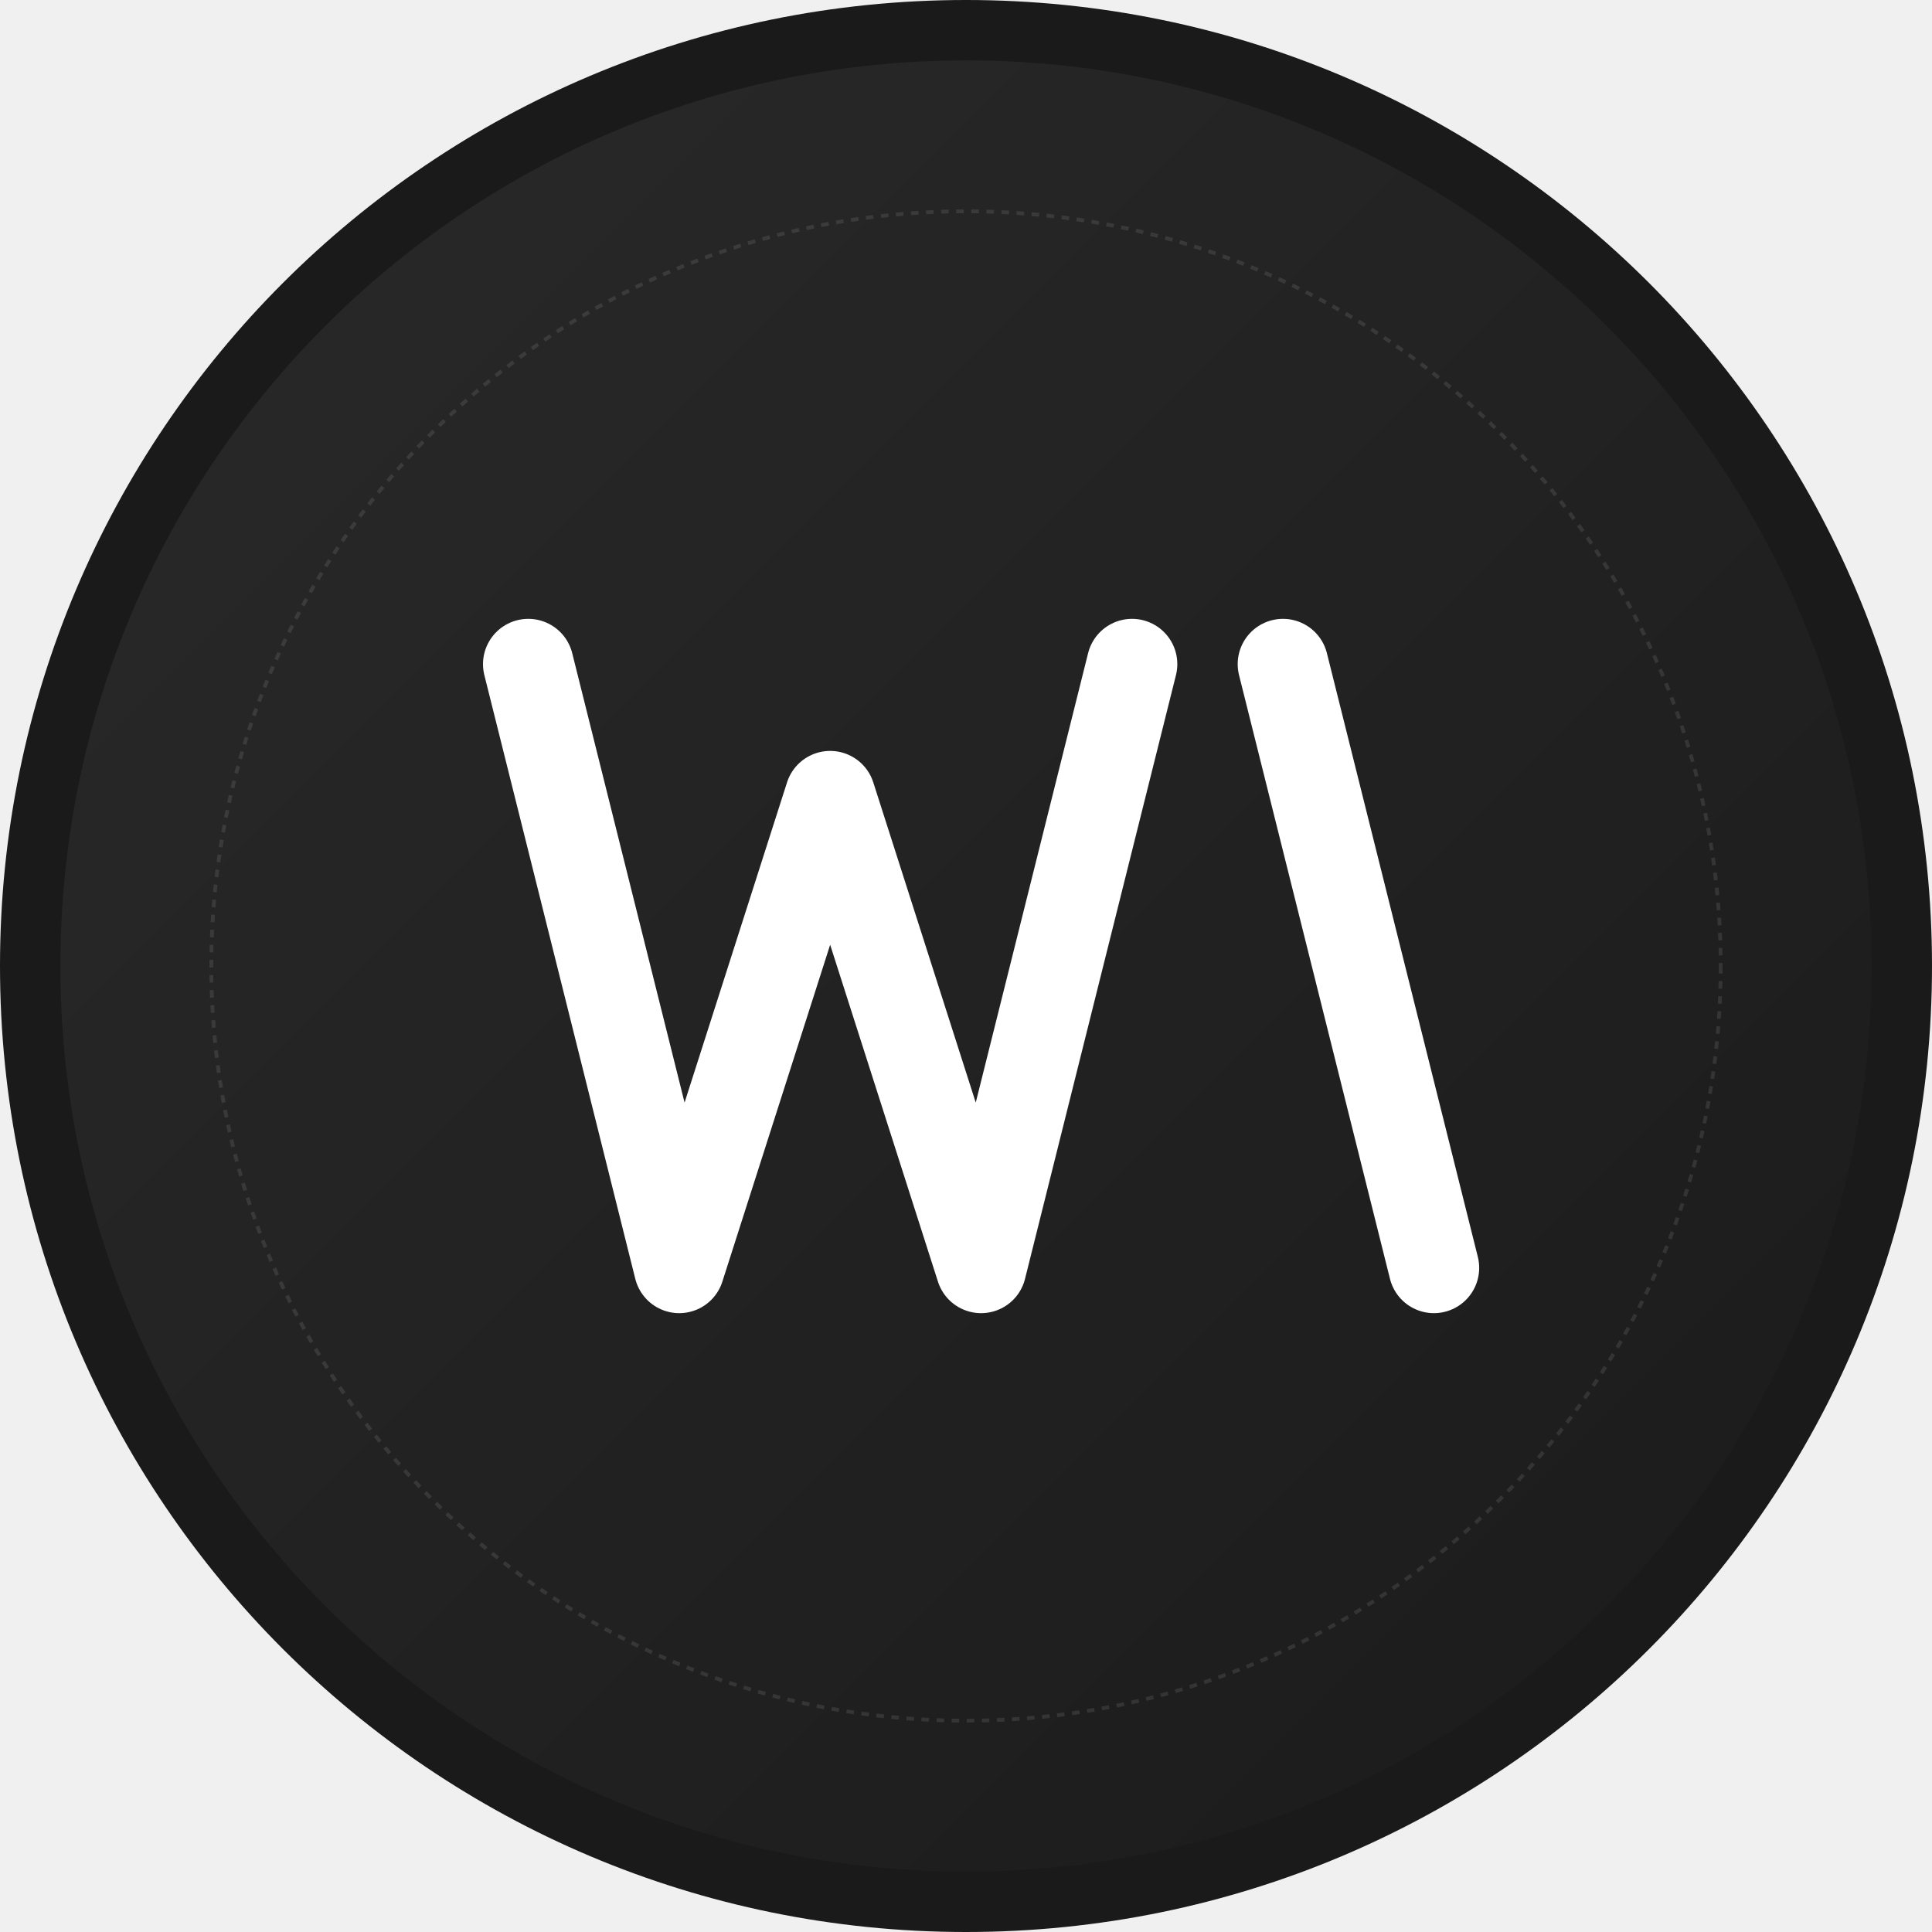
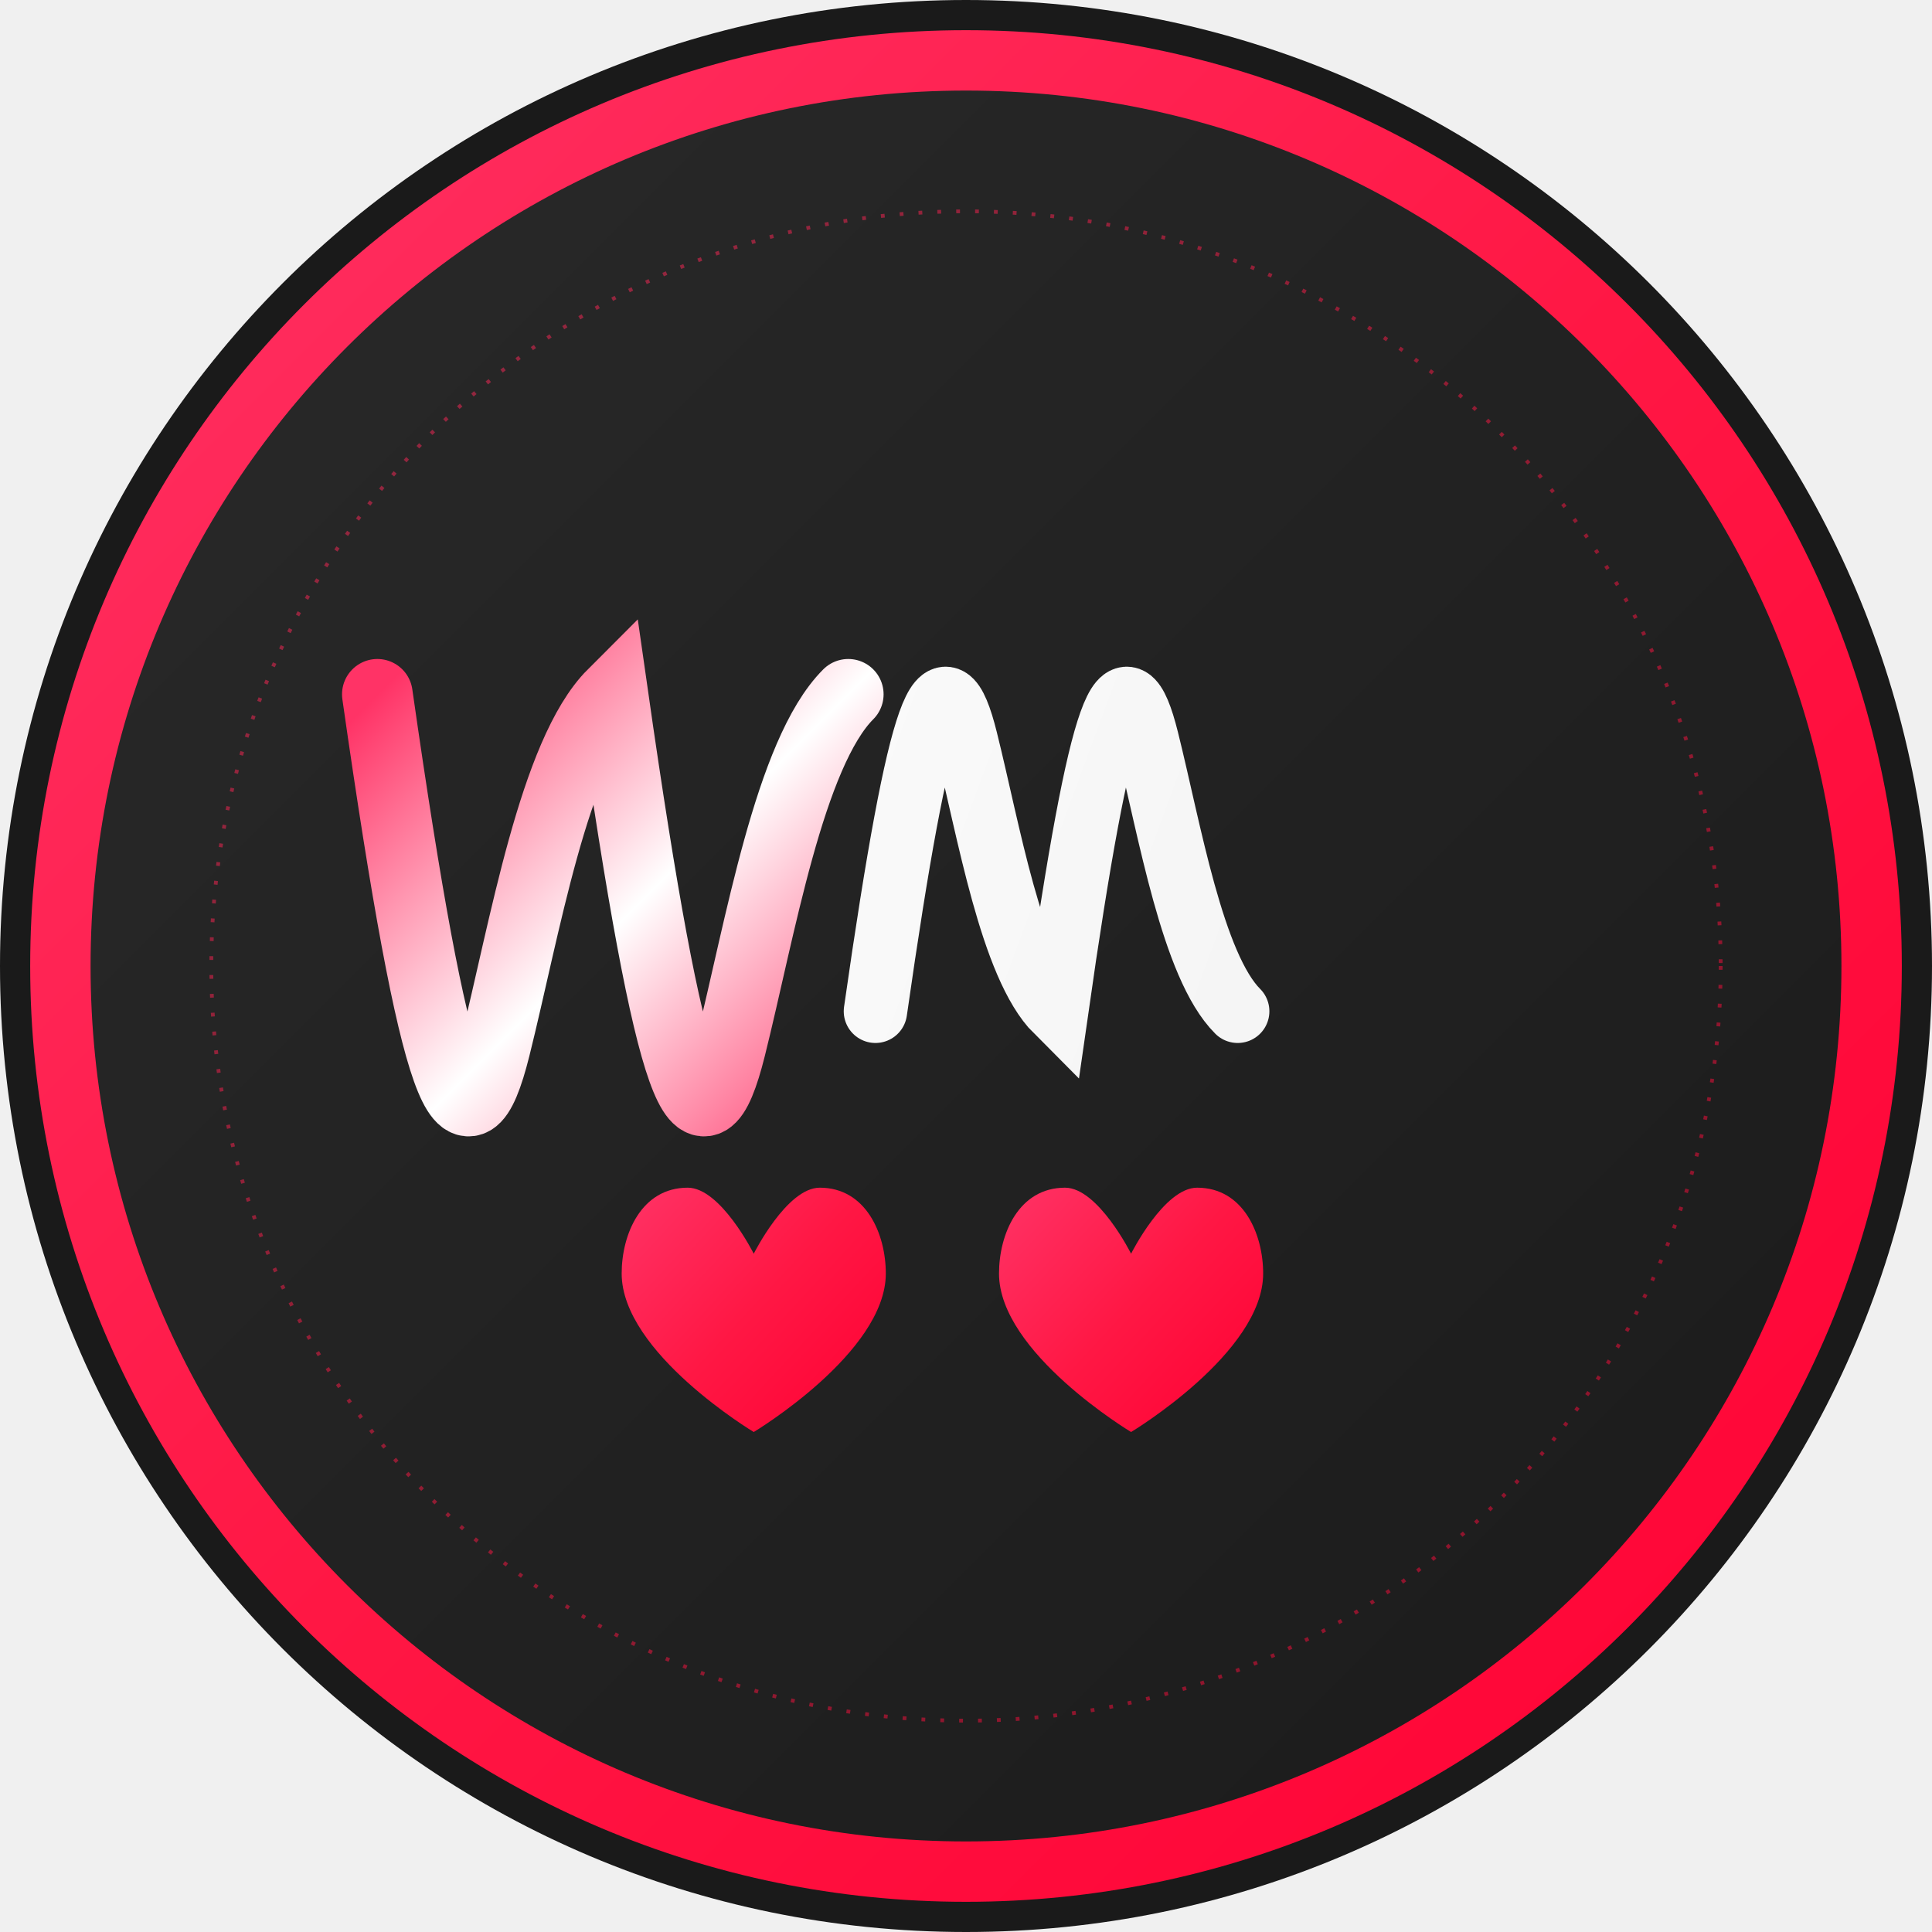
<svg xmlns="http://www.w3.org/2000/svg" width="1024" height="1024" viewBox="0 0 1024 1024" fill="none">
  <circle cx="512" cy="512" r="512" fill="#1A1A1A" />
-   <circle cx="512" cy="512" r="480" fill="url(#gradient)" />
-   <path d="M280 352L360 672L440 422L520 672L600 352M680 352L760 672" stroke="white" stroke-width="48" stroke-linecap="round" stroke-linejoin="round" />
-   <circle cx="512" cy="512" r="400" stroke="rgba(255,255,255,0.1)" stroke-width="2" stroke-dasharray="4,4" />
+   <circle cx="512" cy="512" r="480" stroke="url(#borderGradient)" stroke-width="32" fill="url(#gradient)" />
+   <g transform="translate(200, 320) scale(1.2)">
+     <g transform="translate(0, 40) scale(1.3)">
+       <path d="M0 0                     C 20 140, 30 160, 40 120                     S 60 20, 80 0                     C 100 140, 110 160, 120 120                     S 140 20, 160 0" stroke="url(#wGradient)" stroke-width="24" stroke-linecap="round" fill="none">
+         <animate attributeName="stroke-width" values="24;32;24" dur="2s" repeatCount="indefinite" />
+         <animate attributeName="opacity" values="0.95;1;0.95" dur="2s" repeatCount="indefinite" />
+       </path>
+     </g>
+     <path d="M220 180                 C 240 40, 250 20, 260 60                 S 280 160, 300 180                 C 320 40, 330 20, 340 60                 S 360 160, 380 180" stroke="url(#textGradient)" stroke-width="28" stroke-linecap="round" fill="none">
+       <animate attributeName="stroke-width" values="28;32;28" dur="3s" repeatCount="indefinite" />
+     </path>
+   </g>
+   <circle cx="512" cy="512" r="400" stroke="url(#borderGradient)" stroke-width="2" stroke-dasharray="2,8" opacity="0.5" />
+   <g transform="translate(312, 612) scale(0.35)">
+     <path d="M250 150                 C 250 150 200 50 150 50                 C 80 50 50 120 50 180                 C 50 300 250 420 250 420                 C 250 420 450 300 450 180                 C 450 120 420 50 350 50                 C 300 50 250 150 250 150Z" fill="url(#heartGradient)">
+       <animate attributeName="opacity" values="1;0.7;1" dur="2s" repeatCount="indefinite" />
+     </path>
+   </g>
+   <g transform="translate(512, 612) scale(0.35)">
+     <path d="M250 150                 C 250 150 200 50 150 50                 C 80 50 50 120 50 180                 C 50 300 250 420 250 420                 C 250 420 450 300 450 180                 C 450 120 420 50 350 50                 C 300 50 250 150 250 150Z" fill="url(#heartGradient)">
+       <animate attributeName="opacity" values="1;0.7;1" dur="2.5s" repeatCount="indefinite" />
+     </path>
+   </g>
  <defs>
    <linearGradient id="gradient" x1="0" y1="0" x2="1024" y2="1024" gradientUnits="userSpaceOnUse">
      <stop offset="0%" style="stop-color:#2A2A2A" />
      <stop offset="100%" style="stop-color:#1A1A1A" />
    </linearGradient>
+     <linearGradient id="borderGradient" x1="0" y1="0" x2="1024" y2="1024" gradientUnits="userSpaceOnUse">
+       <stop offset="0%" style="stop-color:#FF3366" />
+       <stop offset="50%" style="stop-color:#FF1744" />
+       <stop offset="100%" style="stop-color:#FF0033" />
+     </linearGradient>
+     <linearGradient id="wGradient" x1="0" y1="0" x2="160" y2="160" gradientUnits="userSpaceOnUse">
+       <stop offset="0%" style="stop-color:#FF3366" />
+       <stop offset="50%" style="stop-color:#FFFFFF" />
+       <stop offset="100%" style="stop-color:#FF3366" />
+     </linearGradient>
+     <linearGradient id="textGradient" x1="0" y1="40" x2="380" y2="180" gradientUnits="userSpaceOnUse">
+       <stop offset="0%" style="stop-color:#FFFFFF" />
+       <stop offset="50%" style="stop-color:#FAFAFA" />
+       <stop offset="100%" style="stop-color:#F5F5F5" />
+     </linearGradient>
+     <linearGradient id="heartGradient" x1="50" y1="50" x2="450" y2="420" gradientUnits="userSpaceOnUse">
+       <stop offset="0%" style="stop-color:#FF3366" />
+       <stop offset="50%" style="stop-color:#FF1744" />
+       <stop offset="100%" style="stop-color:#FF0033" />
+     </linearGradient>
  </defs>
</svg>
